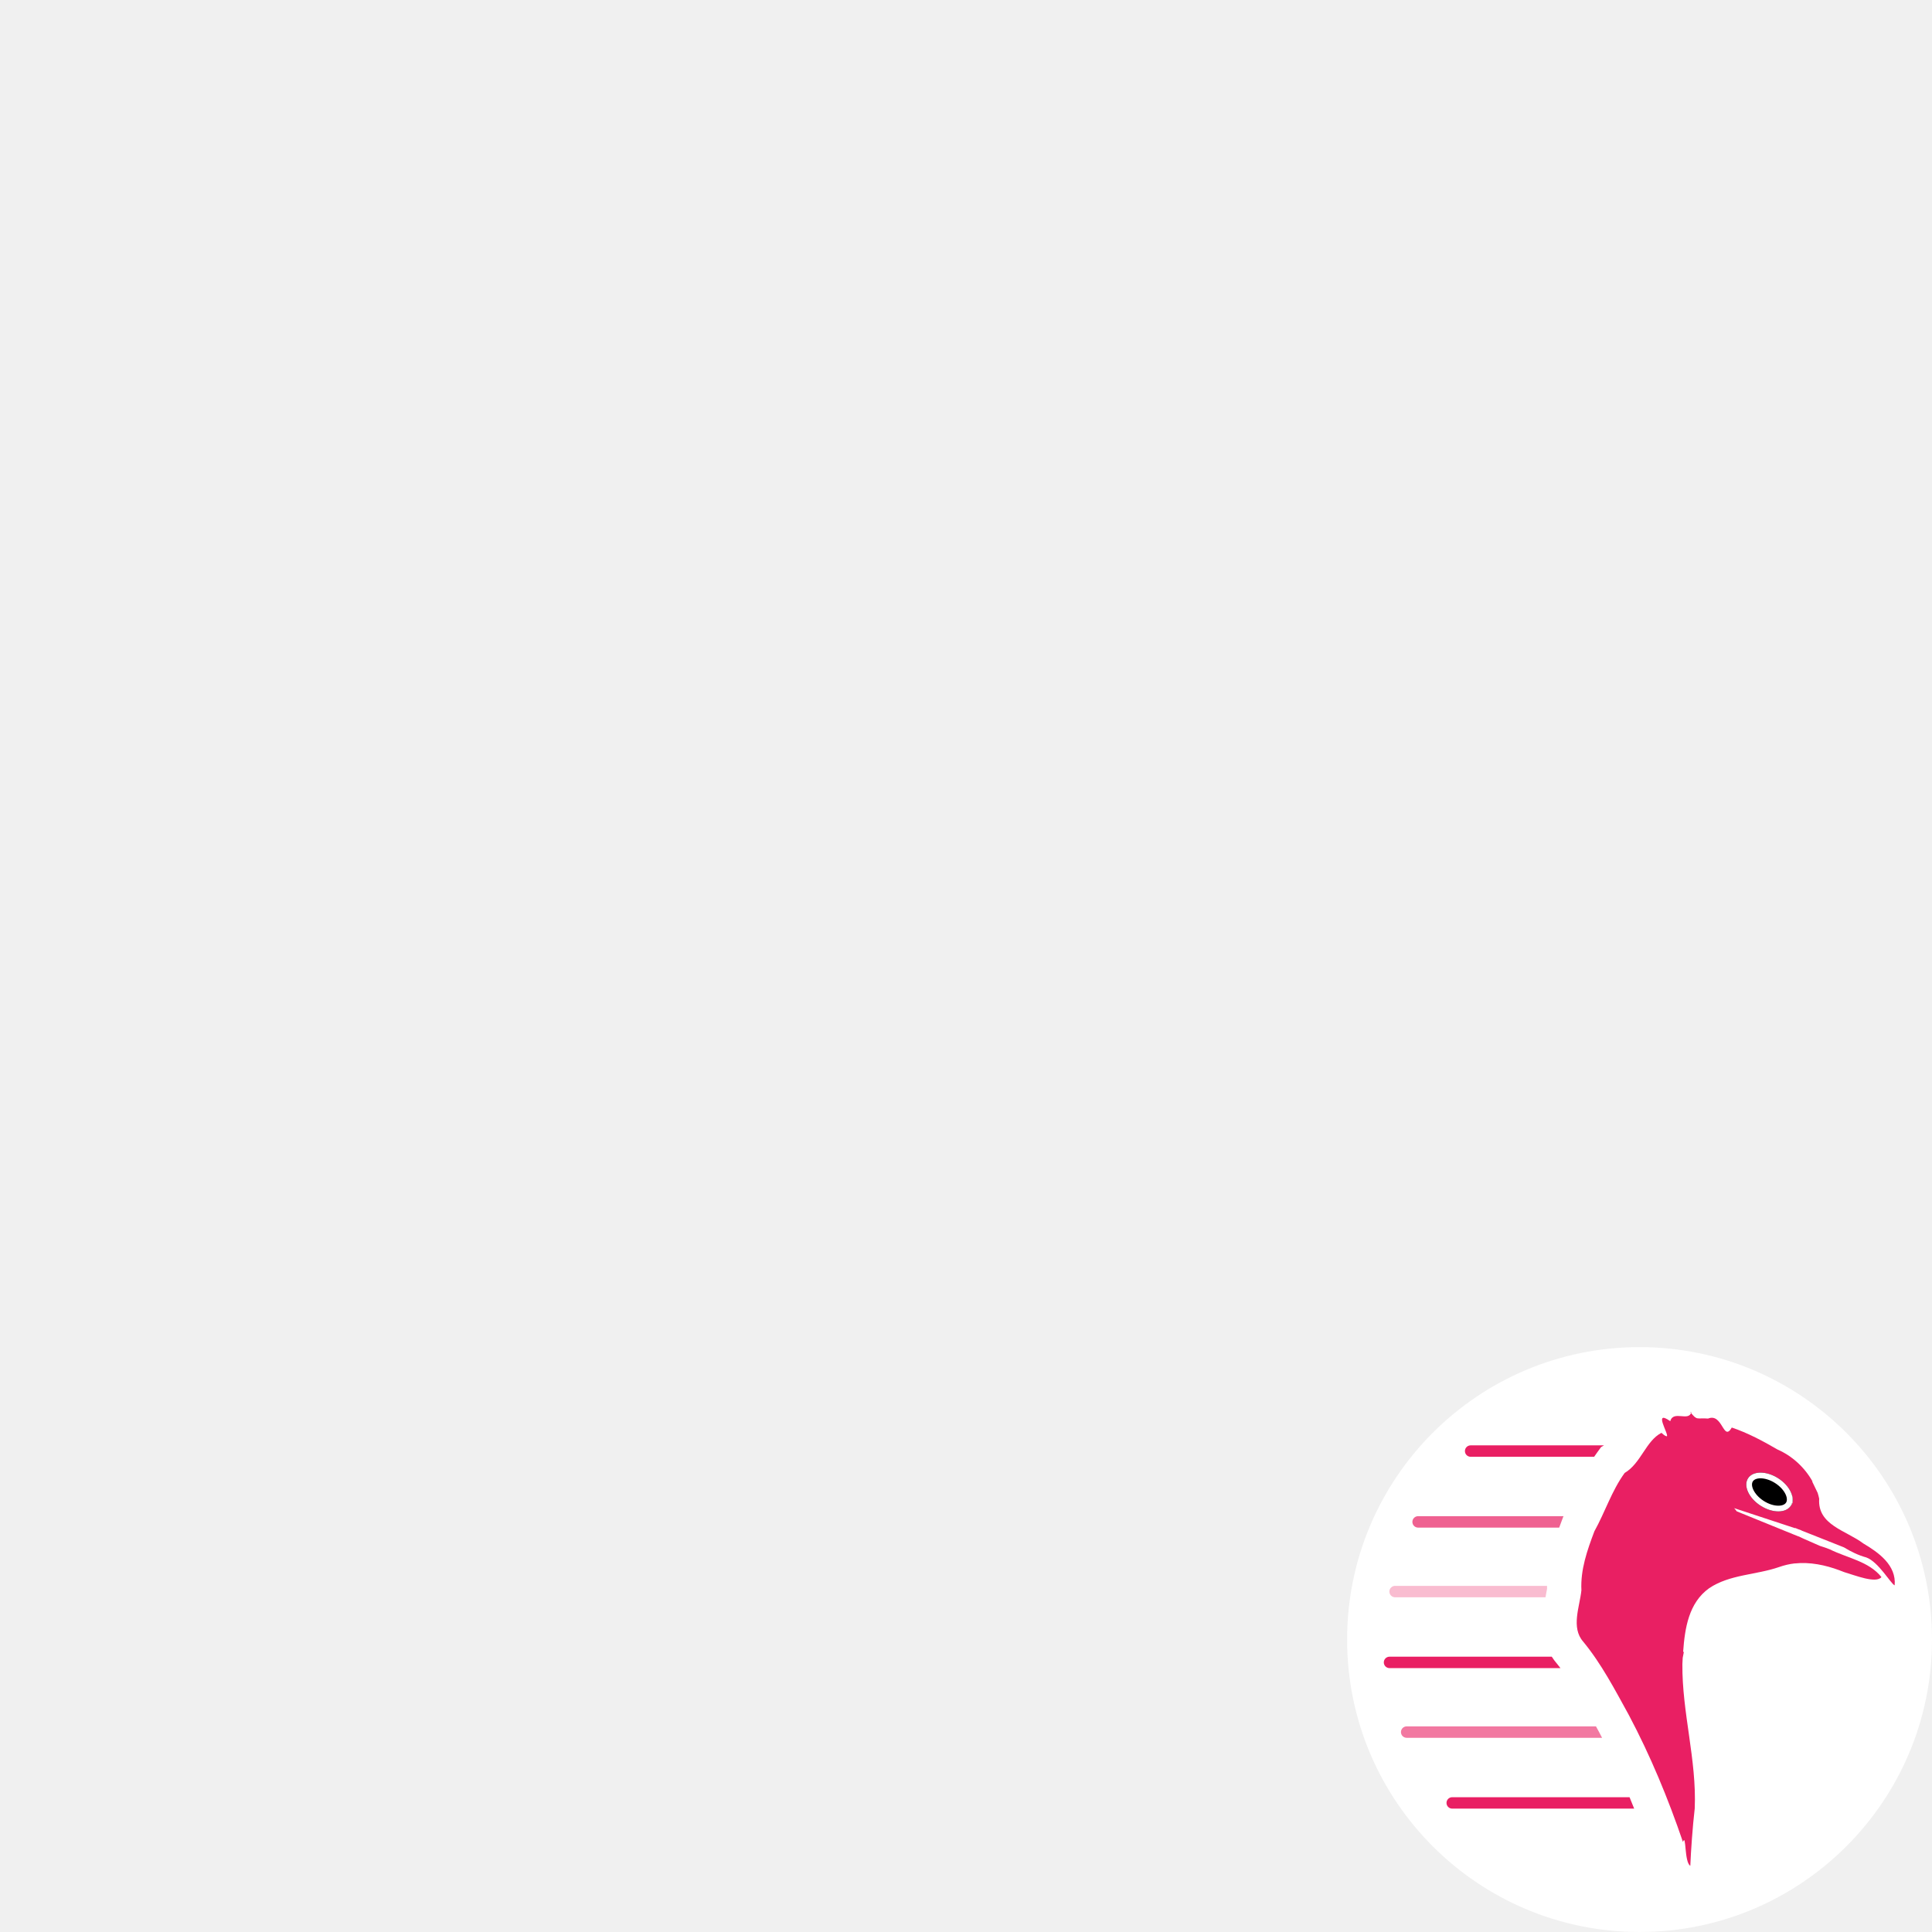
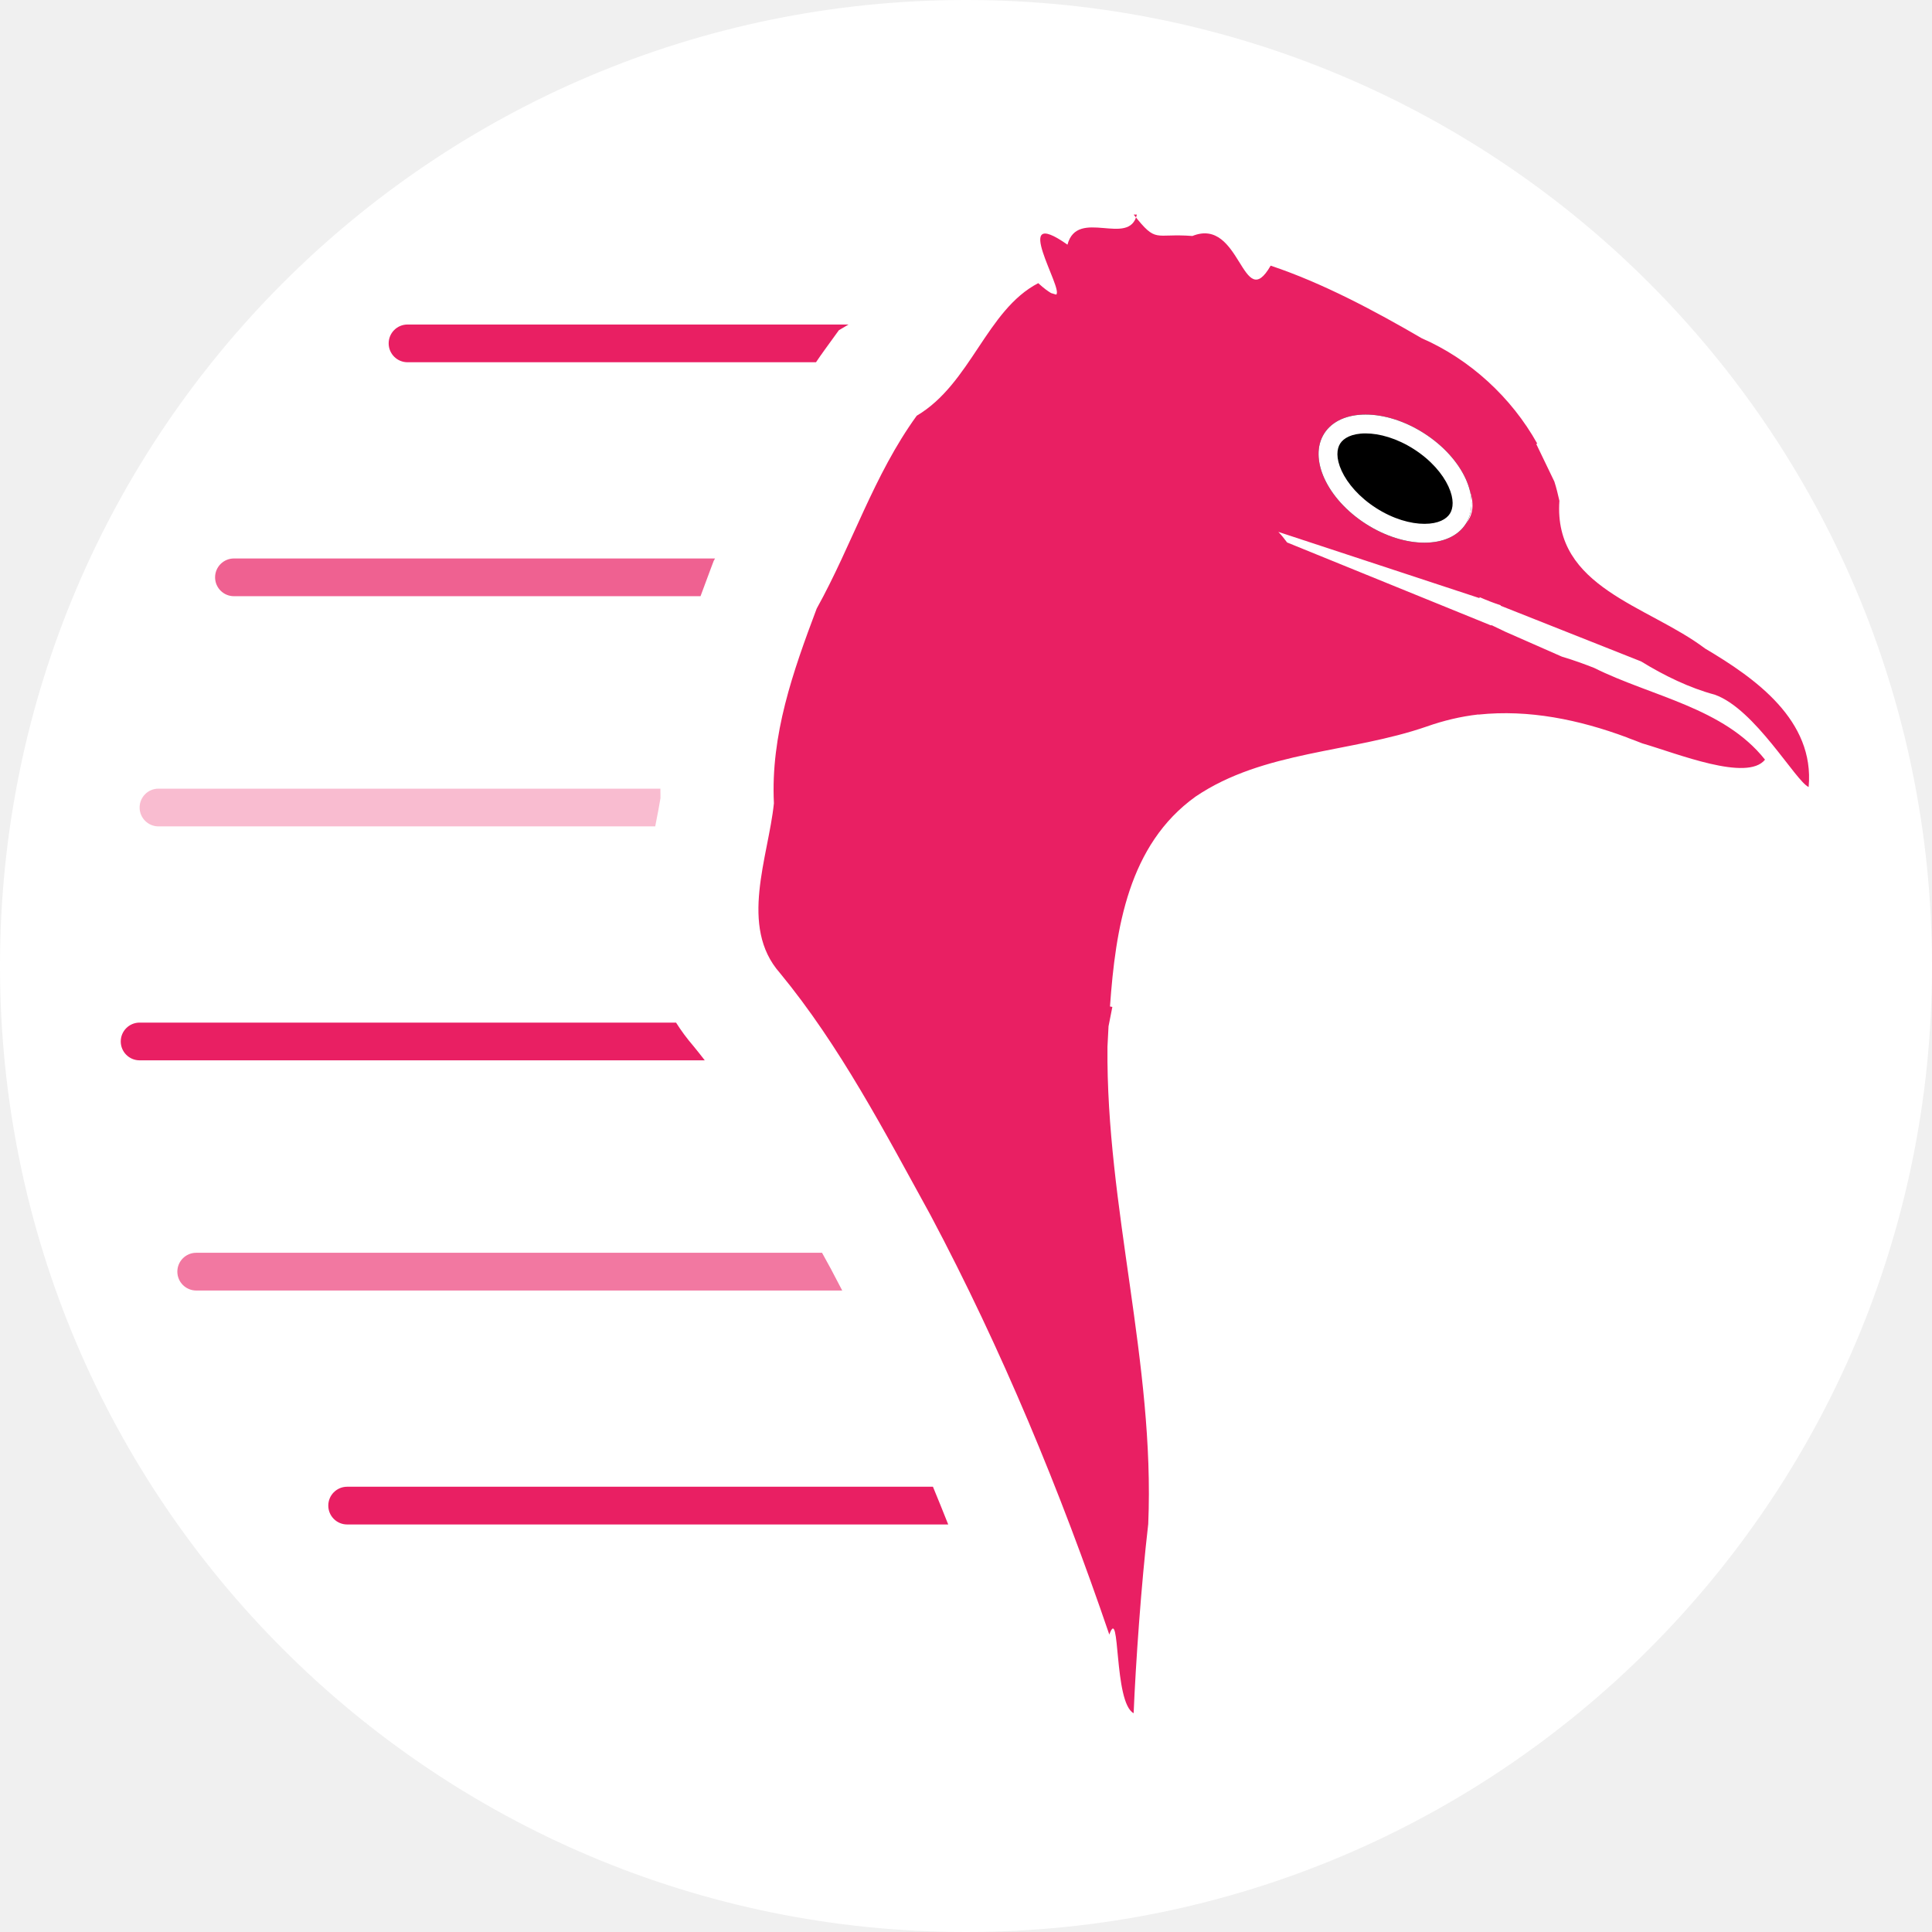
- <svg xmlns="http://www.w3.org/2000/svg" width="512" height="512" fill="none">
-   <circle cx="434.5" cy="434.5" fill="#fff" style="stroke-width:.303" r="77.5" />
-   <path d="M425.077 383.035h-35.382a1.514 1.514 0 0 0 0 3.027h32.77c.235-.346.477-.693.727-1.038l1.108-1.53z" fill="#e91f63" style="stroke-width:.303" />
-   <path d="M414.02 402.627a209.462 209.462 0 0 0-.82 2.205h-37.43a1.514 1.514 0 0 1 0-3.027h38.595l-.109.196z" fill="#e91f63" fill-opacity=".7" style="stroke-width:.303" />
-   <path d="M409.98 420.271h-40.265a1.514 1.514 0 0 0 0 3.028h39.85l.026-.131.01-.045c.187-.955.31-1.593.387-2.094a31.968 31.968 0 0 1-.007-.758z" fill="#e91f63" fill-opacity=".3" style="stroke-width:.303" />
-   <path d="M411.238 439.041H368.2a1.514 1.514 0 0 0 0 3.027h45.341a47.373 47.373 0 0 0-.91-1.146 15.756 15.756 0 0 1-1.394-1.881z" fill="#e91f63" style="stroke-width:.303" />
-   <path d="M422.95 457.508h-50.208a1.514 1.514 0 0 0 0 3.027h51.827a186.596 186.596 0 0 0-.904-1.726 1609.327 1609.327 0 0 1-.715-1.301z" fill="#e91f63" fill-opacity=".6" style="stroke-width:.303" />
-   <path d="M431.847 476.277h-46.995a1.514 1.514 0 0 0 0 3.028h48.221a229.097 229.097 0 0 0-1.226-3.028zm16.36-102.063c-.593 2.65-4.773-.583-5.566 2.416-4.681-3.297-.287 3.569-.907 4.002l-.038-.008-.371-.112c-.231-.138-.56-.362-1.029-.795-4.15 2.15-5.404 8.068-9.75 10.635-3.452 4.765-5.167 10.326-8.025 15.473-1.903 5.057-3.702 10.135-3.432 15.62-.448 4.333-2.816 9.88.477 13.61 4.823 5.852 8.423 12.776 12.089 19.435 5.731 10.793 10.419 22.138 14.341 33.648.902-2.5.33 5.446 1.953 6.309.166-3.997.605-10.315 1.172-15.18.545-12.904-3.392-25.428-3.271-38.289.031-.537.053-1.091.085-1.638l.306-1.557-.19-.037c.447-6.279 1.482-12.972 6.867-16.838 5.451-3.688 12.452-3.51 18.54-5.62 1.357-.48 2.749-.81 4.132-.967.011-.002.027.009.037.007 4.025-.424 8.067.41 11.88 1.827.058.022.127.055.183.076.347.13.723.267 1.065.406 2.831.825 8.41 3.097 9.848 1.309-3.308-4.176-9.096-5.064-13.709-7.362-.74-.291-1.657-.63-2.588-.904l-4.546-2-1.118-.537-.008.038-16.373-6.66a8.317 8.317 0 0 0-.702-.85l16.134 5.314.014-.076c.559.245 1.117.465 1.692.649l-.008.037 11.272 4.47c1.87 1.151 3.912 2.134 5.904 2.666 3.237 1.141 6.5 6.952 7.535 7.408.496-5.346-4.27-8.723-8.309-11.11-4.584-3.468-12.18-4.863-11.687-11.853-.12-.517-.237-1.033-.405-1.545l-1.453-3.014.084-.023c-2.073-3.718-5.411-6.776-9.274-8.459-3.728-2.174-7.956-4.435-12.117-5.823-2.268 3.95-2.379-3.955-6.276-2.38-3.1-.238-2.843.643-4.715-1.719h.257zm19.325 16.692c1.102.187 2.313.634 3.491 1.319 3.128 1.821 4.834 4.704 3.823 6.438-1.01 1.733-4.38 1.65-7.506-.178-3.127-1.828-4.844-4.655-3.83-6.4.632-1.088 2.188-1.49 4.022-1.18z" fill="#e91f63" style="stroke-width:.303" />
-   <path d="M466.591 399.038c3.134 2.005 6.717 2.001 8.003-.009 1.287-2.01-.211-5.265-3.346-7.27-3.134-2.005-6.717-2-8.003.01-1.286 2.01.212 5.264 3.346 7.27z" fill="#000" style="stroke-width:.303" />
-   <path fill-rule="evenodd" clip-rule="evenodd" d="M471.284 399.026c1.137-.001 1.765-.39 2.036-.812.27-.423.36-1.156-.116-2.189-.467-1.015-1.411-2.12-2.772-2.99-1.36-.871-2.76-1.265-3.877-1.264-1.137.001-1.765.39-2.035.813-.27.422-.36 1.155.115 2.188.468 1.015 1.412 2.121 2.772 2.991 1.36.87 2.76 1.264 3.877 1.263zm3.31.003c-1.286 2.01-4.869 2.014-8.003.009-3.134-2.005-4.632-5.26-3.346-7.27 1.286-2.01 4.87-2.015 8.003-.01 3.135 2.005 4.633 5.26 3.346 7.27z" fill="#fff" style="stroke-width:.303" />
+ <svg xmlns="http://www.w3.org/2000/svg" width="512" height="512" viewBox="0 0 512 512" fill="none">
+   <circle cx="256" cy="256" r="256" fill="white" />
+   <path d="M224.874 86L108 86C105.239 86 103 88.239 103 91C103 93.761 105.239 96 108 96L216.248 96C217.021 94.854 217.82 93.709 218.646 92.57L222.307 87.516L224.874 86Z" fill="#E91F63" />
+   <path d="M188.353 150.716C187.484 153.025 186.569 155.457 185.644 158L62 158C59.239 158 57 155.761 57 153C57 150.239 59.239 148 62 148L189.491 148L189.131 148.649L188.353 150.716Z" fill="#E91F63" fill-opacity="0.7" />
+   <path d="M175.008 209L42 209C39.239 209 37 211.239 37 214C37 216.761 39.239 219 42 219L173.636 219C173.665 218.854 173.693 218.709 173.721 218.567L173.751 218.418C174.371 215.263 174.778 213.158 175.031 211.502C175.013 210.665 175.006 209.831 175.008 209Z" fill="#E91F63" fill-opacity="0.3" />
+   <path d="M179.159 271L37 271C34.239 271 32 273.239 32 276C32 278.761 34.239 281 37 281L186.772 281C185.787 279.72 184.785 278.458 183.765 277.214C182.01 275.178 180.484 273.1 179.159 271Z" fill="#E91F63" />
+   <path d="M217.848 332L52 332C49.239 332 47 334.239 47 337C47 339.761 49.239 342 52 342L223.195 342C222.209 340.094 221.214 338.193 220.209 336.299C219.414 334.853 218.627 333.42 217.848 332Z" fill="#E91F63" fill-opacity="0.6" />
+   <path d="M247.238 394L92 394C89.239 394 87 396.239 87 399C87 401.761 89.239 404 92 404L251.287 404C249.96 400.655 248.611 397.322 247.238 394Z" fill="#E91F63" />
+   <path d="M301.28 56.863C299.318 65.615 285.51 54.937 282.892 64.841C267.428 53.95 281.943 76.63 279.897 78.063L279.771 78.038L278.543 77.666C277.781 77.212 276.692 76.471 275.146 75.04C261.437 82.145 257.294 101.692 242.939 110.172C231.535 125.91 225.872 144.281 216.431 161.282C210.144 177.987 204.203 194.759 205.095 212.877C203.615 227.19 195.791 245.512 206.671 257.836C222.6 277.164 234.494 300.036 246.601 322.033C265.533 357.684 281.018 395.159 293.975 433.179C296.954 424.92 295.063 451.169 300.426 454.02C300.974 440.817 302.423 419.947 304.295 403.875C306.098 361.251 293.092 319.883 293.49 277.4C293.595 275.626 293.666 273.796 293.771 271.989L294.784 266.847L294.158 266.724C295.631 245.983 299.051 223.874 316.839 211.104C334.845 198.92 357.971 199.511 378.079 192.54C382.564 190.957 387.16 189.864 391.728 189.345C391.766 189.34 391.817 189.375 391.853 189.369C405.147 187.97 418.5 190.725 431.097 195.406C431.284 195.476 431.513 195.585 431.699 195.655C432.845 196.086 434.087 196.538 435.215 196.998C444.568 199.721 462.994 207.227 467.746 201.32C456.818 187.525 437.7 184.594 422.463 177.002C420.019 176.041 416.989 174.923 413.913 174.016L398.899 167.408L395.205 165.637L395.18 165.762L341.096 143.759C340.365 142.772 339.556 141.749 338.778 140.957L392.07 158.507L392.119 158.255C393.963 159.065 395.806 159.791 397.706 160.399L397.681 160.524L434.915 175.286C441.092 179.09 447.838 182.338 454.419 184.094C465.109 187.864 475.891 207.059 479.308 208.566C480.947 190.905 465.205 179.751 451.862 171.865C436.718 160.411 411.63 155.803 413.257 132.714C412.859 131.005 412.473 129.301 411.917 127.61L407.119 117.652L407.395 117.576C400.55 105.295 389.521 95.195 376.763 89.635C364.449 82.453 350.481 74.986 336.738 70.401C329.245 83.447 328.88 57.337 316.005 62.537C305.769 61.752 306.614 64.664 300.432 56.861L301.28 56.863ZM365.111 111.998C368.753 112.616 372.751 114.095 376.645 116.356C386.977 122.372 392.612 131.895 389.272 137.621C385.933 143.347 374.804 143.075 364.477 137.035C354.15 130.995 348.478 121.657 351.826 115.891C353.914 112.3 359.054 110.972 365.111 111.998Z" fill="#E91F63" />
+   <path d="M362.004 138.862C372.357 145.485 384.193 145.472 388.441 138.832C392.69 132.193 387.741 121.44 377.388 114.817C367.035 108.193 355.199 108.207 350.951 114.846C346.703 121.486 351.652 132.238 362.004 138.862Z" fill="black" />
+   <path fill-rule="evenodd" clip-rule="evenodd" d="M377.507 138.821C381.263 138.817 383.336 137.534 384.23 136.138C385.123 134.742 385.419 132.322 383.848 128.909C382.305 125.556 379.186 121.903 374.693 119.029C370.201 116.154 365.577 114.854 361.886 114.858C358.129 114.862 356.056 116.145 355.163 117.541C354.269 118.937 353.974 121.357 355.544 124.77C357.088 128.123 360.206 131.776 364.699 134.65C369.192 137.525 373.815 138.825 377.507 138.821ZM388.441 138.832C384.193 145.472 372.357 145.485 362.004 138.862C351.652 132.238 346.703 121.486 350.951 114.846C355.199 108.207 367.035 108.193 377.388 114.817C387.741 121.44 392.69 132.193 388.441 138.832Z" fill="white" />
</svg>
